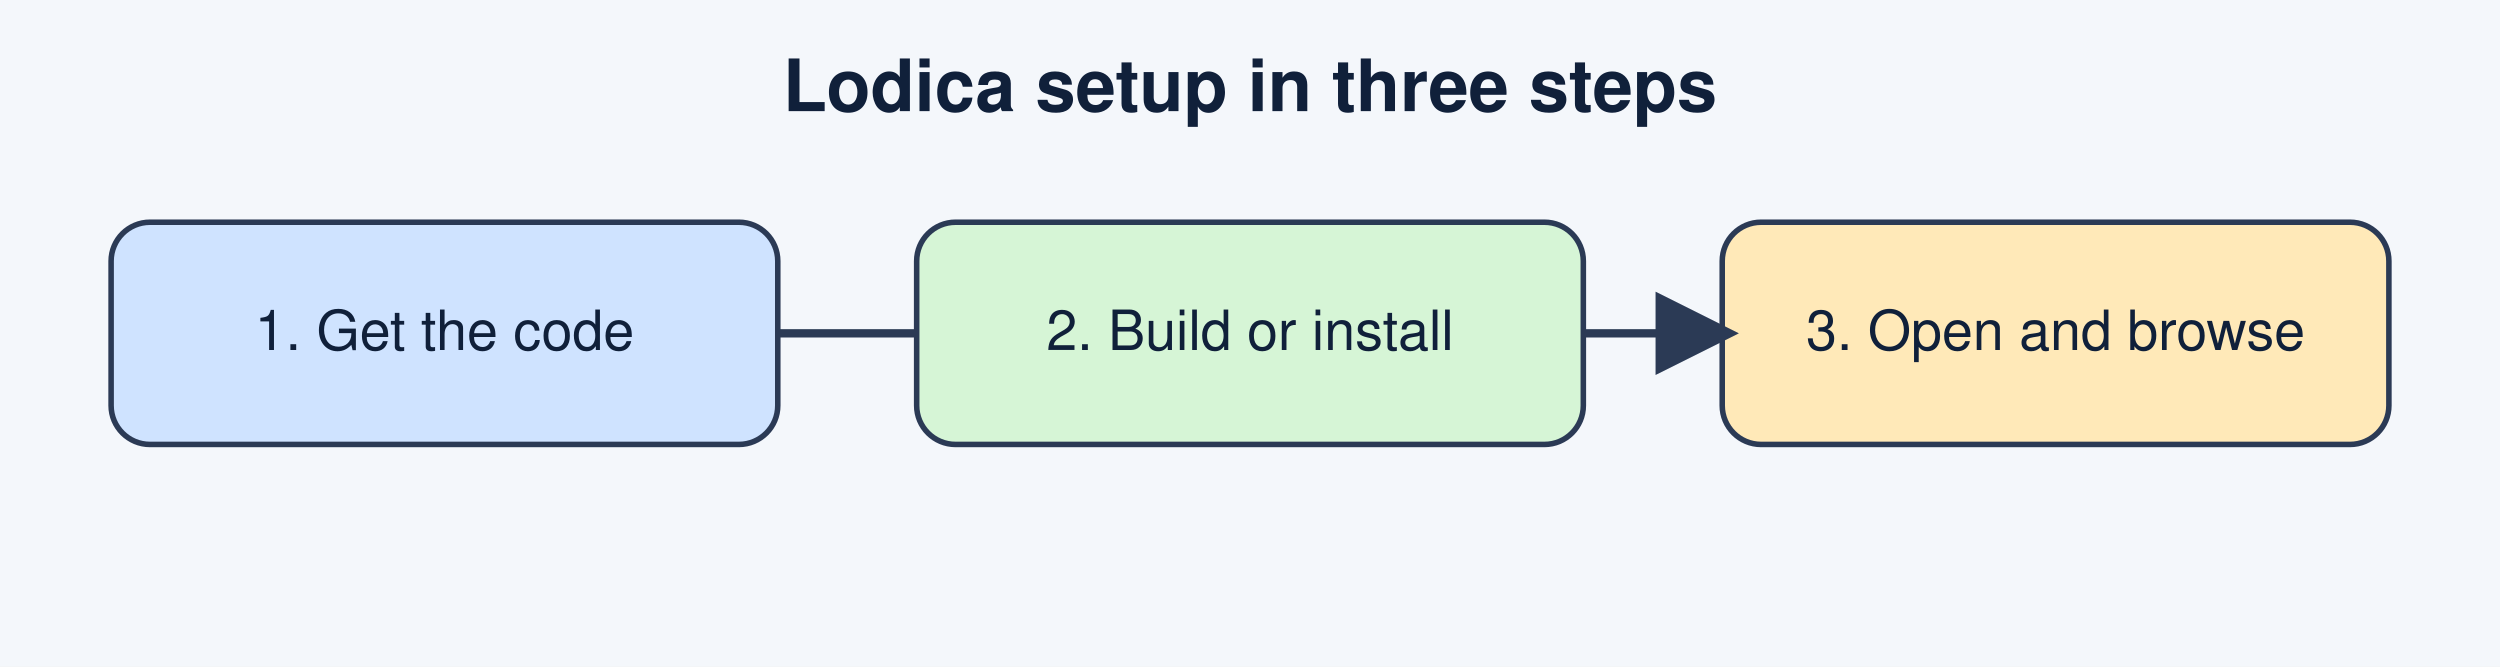
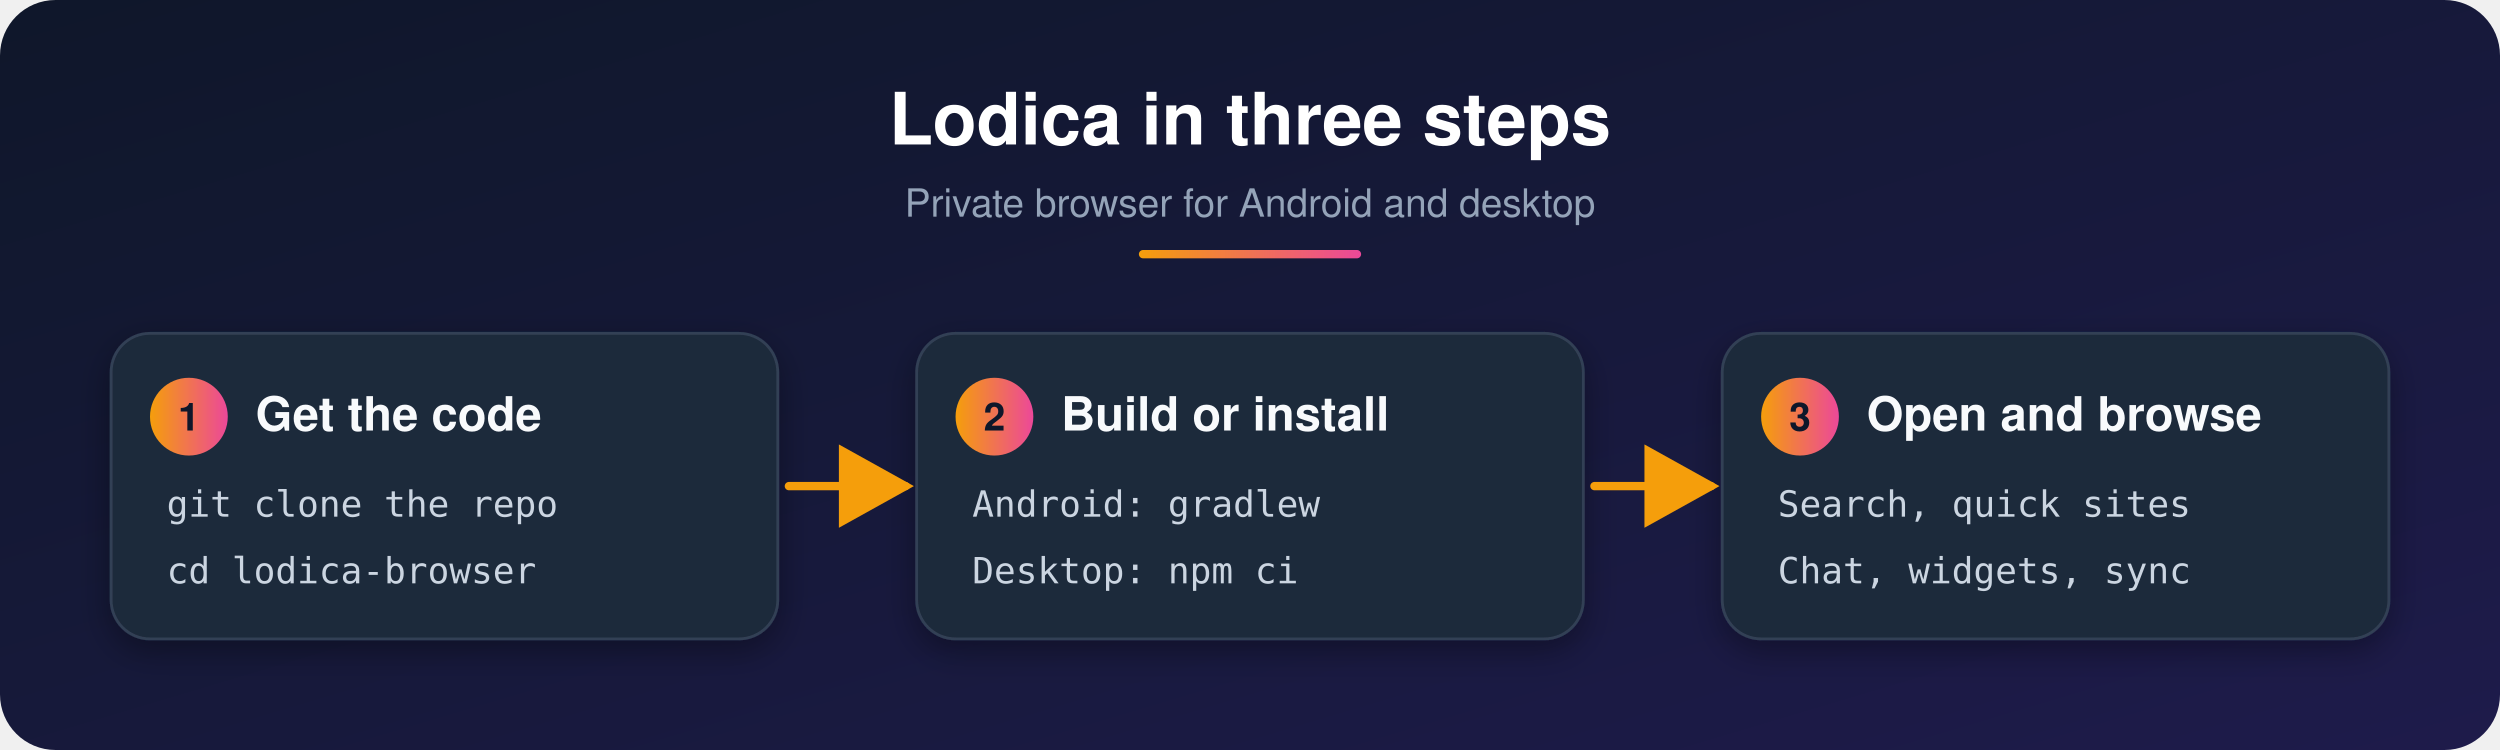
- <svg xmlns="http://www.w3.org/2000/svg" viewBox="0 0 900 240" font-family="Helvetica,Arial,sans-serif">
-   <rect width="900" height="240" fill="#f4f7fb" />
-   <rect x="40" y="80" width="240" height="80" rx="14" fill="#cfe3ff" stroke="#2b3a55" stroke-width="2" />
-   <text x="160" y="126" text-anchor="middle" font-size="20" fill="#10203a">1. Get the code</text>
-   <rect x="330" y="80" width="240" height="80" rx="14" fill="#d6f5d6" stroke="#2b3a55" stroke-width="2" />
-   <text x="450" y="126" text-anchor="middle" font-size="20" fill="#10203a">2. Build or install</text>
-   <rect x="620" y="80" width="240" height="80" rx="14" fill="#ffe9b8" stroke="#2b3a55" stroke-width="2" />
-   <text x="740" y="126" text-anchor="middle" font-size="20" fill="#10203a">3. Open and browse</text>
-   <path d="M280 120H330M570 120H620" stroke="#2b3a55" stroke-width="3" marker-end="url(#a)" />
+ <svg xmlns="http://www.w3.org/2000/svg" viewBox="0 0 900 270" font-family="Helvetica,Arial,sans-serif">
  <defs>
-     <marker id="a" markerWidth="10" markerHeight="10" refX="8" refY="5" orient="auto">
-       <path d="M0 0L10 5L0 10z" fill="#2b3a55" />
+     <linearGradient id="bg" x1="0" y1="0" x2="1" y2="1">
+       <stop offset="0" stop-color="#0f172a" />
+       <stop offset="1" stop-color="#1e1b4b" />
+     </linearGradient>
+     <linearGradient id="acc" x1="0" y1="0" x2="1" y2="0">
+       <stop offset="0" stop-color="#f59e0b" />
+       <stop offset="1" stop-color="#ec4899" />
+     </linearGradient>
+     <filter id="sh" x="-10%" y="-20%" width="120%" height="150%">
+       <feDropShadow dx="0" dy="4" stdDeviation="6" flood-color="#000" flood-opacity=".35" />
+     </filter>
+     <marker id="ar" markerWidth="12" markerHeight="12" refX="9" refY="6" orient="auto">
+       <path d="M1 1L10 6L1 11z" fill="#f59e0b" />
    </marker>
  </defs>
-   <text x="450" y="40" text-anchor="middle" font-size="26" font-weight="bold" fill="#10203a">Lodica setup in three steps</text>
+   <rect width="900" height="270" rx="20" fill="url(#bg)" />
+   <text x="450" y="52" text-anchor="middle" font-size="26" font-weight="700" fill="#fff">Lodica in three steps</text>
+   <text x="450" y="78" text-anchor="middle" font-size="14" fill="#94a3b8">Private browser for Android and desktop</text>
+   <rect x="410" y="90" width="80" height="3" rx="1.5" fill="url(#acc)" />
+   <rect x="40" y="120" width="240" height="110" rx="14" fill="#1e293b" stroke="#334155" filter="url(#sh)" />
+   <circle cx="68" cy="150" r="14" fill="url(#acc)" />
+   <text x="68" y="155" text-anchor="middle" font-size="14" font-weight="700" fill="#0f172a">1</text>
+   <text x="92" y="155" font-size="17" font-weight="700" fill="#f8fafc">Get the code</text>
+   <text x="60" y="186" font-size="13" font-family="monospace" fill="#cbd5e1">git clone the repo</text>
+   <text x="60" y="210" font-size="13" font-family="monospace" fill="#cbd5e1">cd lodica-browser</text>
+   <rect x="330" y="120" width="240" height="110" rx="14" fill="#1e293b" stroke="#334155" filter="url(#sh)" />
+   <circle cx="358" cy="150" r="14" fill="url(#acc)" />
+   <text x="358" y="155" text-anchor="middle" font-size="14" font-weight="700" fill="#0f172a">2</text>
+   <text x="382" y="155" font-size="17" font-weight="700" fill="#f8fafc">Build or install</text>
+   <text x="350" y="186" font-size="13" font-family="monospace" fill="#cbd5e1">Android: gradlew</text>
+   <text x="350" y="210" font-size="13" font-family="monospace" fill="#cbd5e1">Desktop: npm ci</text>
+   <rect x="620" y="120" width="240" height="110" rx="14" fill="#1e293b" stroke="#334155" filter="url(#sh)" />
+   <circle cx="648" cy="150" r="14" fill="url(#acc)" />
+   <text x="648" y="155" text-anchor="middle" font-size="14" font-weight="700" fill="#0f172a">3</text>
+   <text x="672" y="155" font-size="17" font-weight="700" fill="#f8fafc">Open and browse</text>
+   <text x="640" y="186" font-size="13" font-family="monospace" fill="#cbd5e1">Search, quick sites</text>
+   <text x="640" y="210" font-size="13" font-family="monospace" fill="#cbd5e1">Chat, widgets, sync</text>
+   <path d="M284 175H326" stroke="#f59e0b" stroke-width="3" stroke-linecap="round" marker-end="url(#ar)" />
+   <path d="M574 175H616" stroke="#f59e0b" stroke-width="3" stroke-linecap="round" marker-end="url(#ar)" />
</svg>
